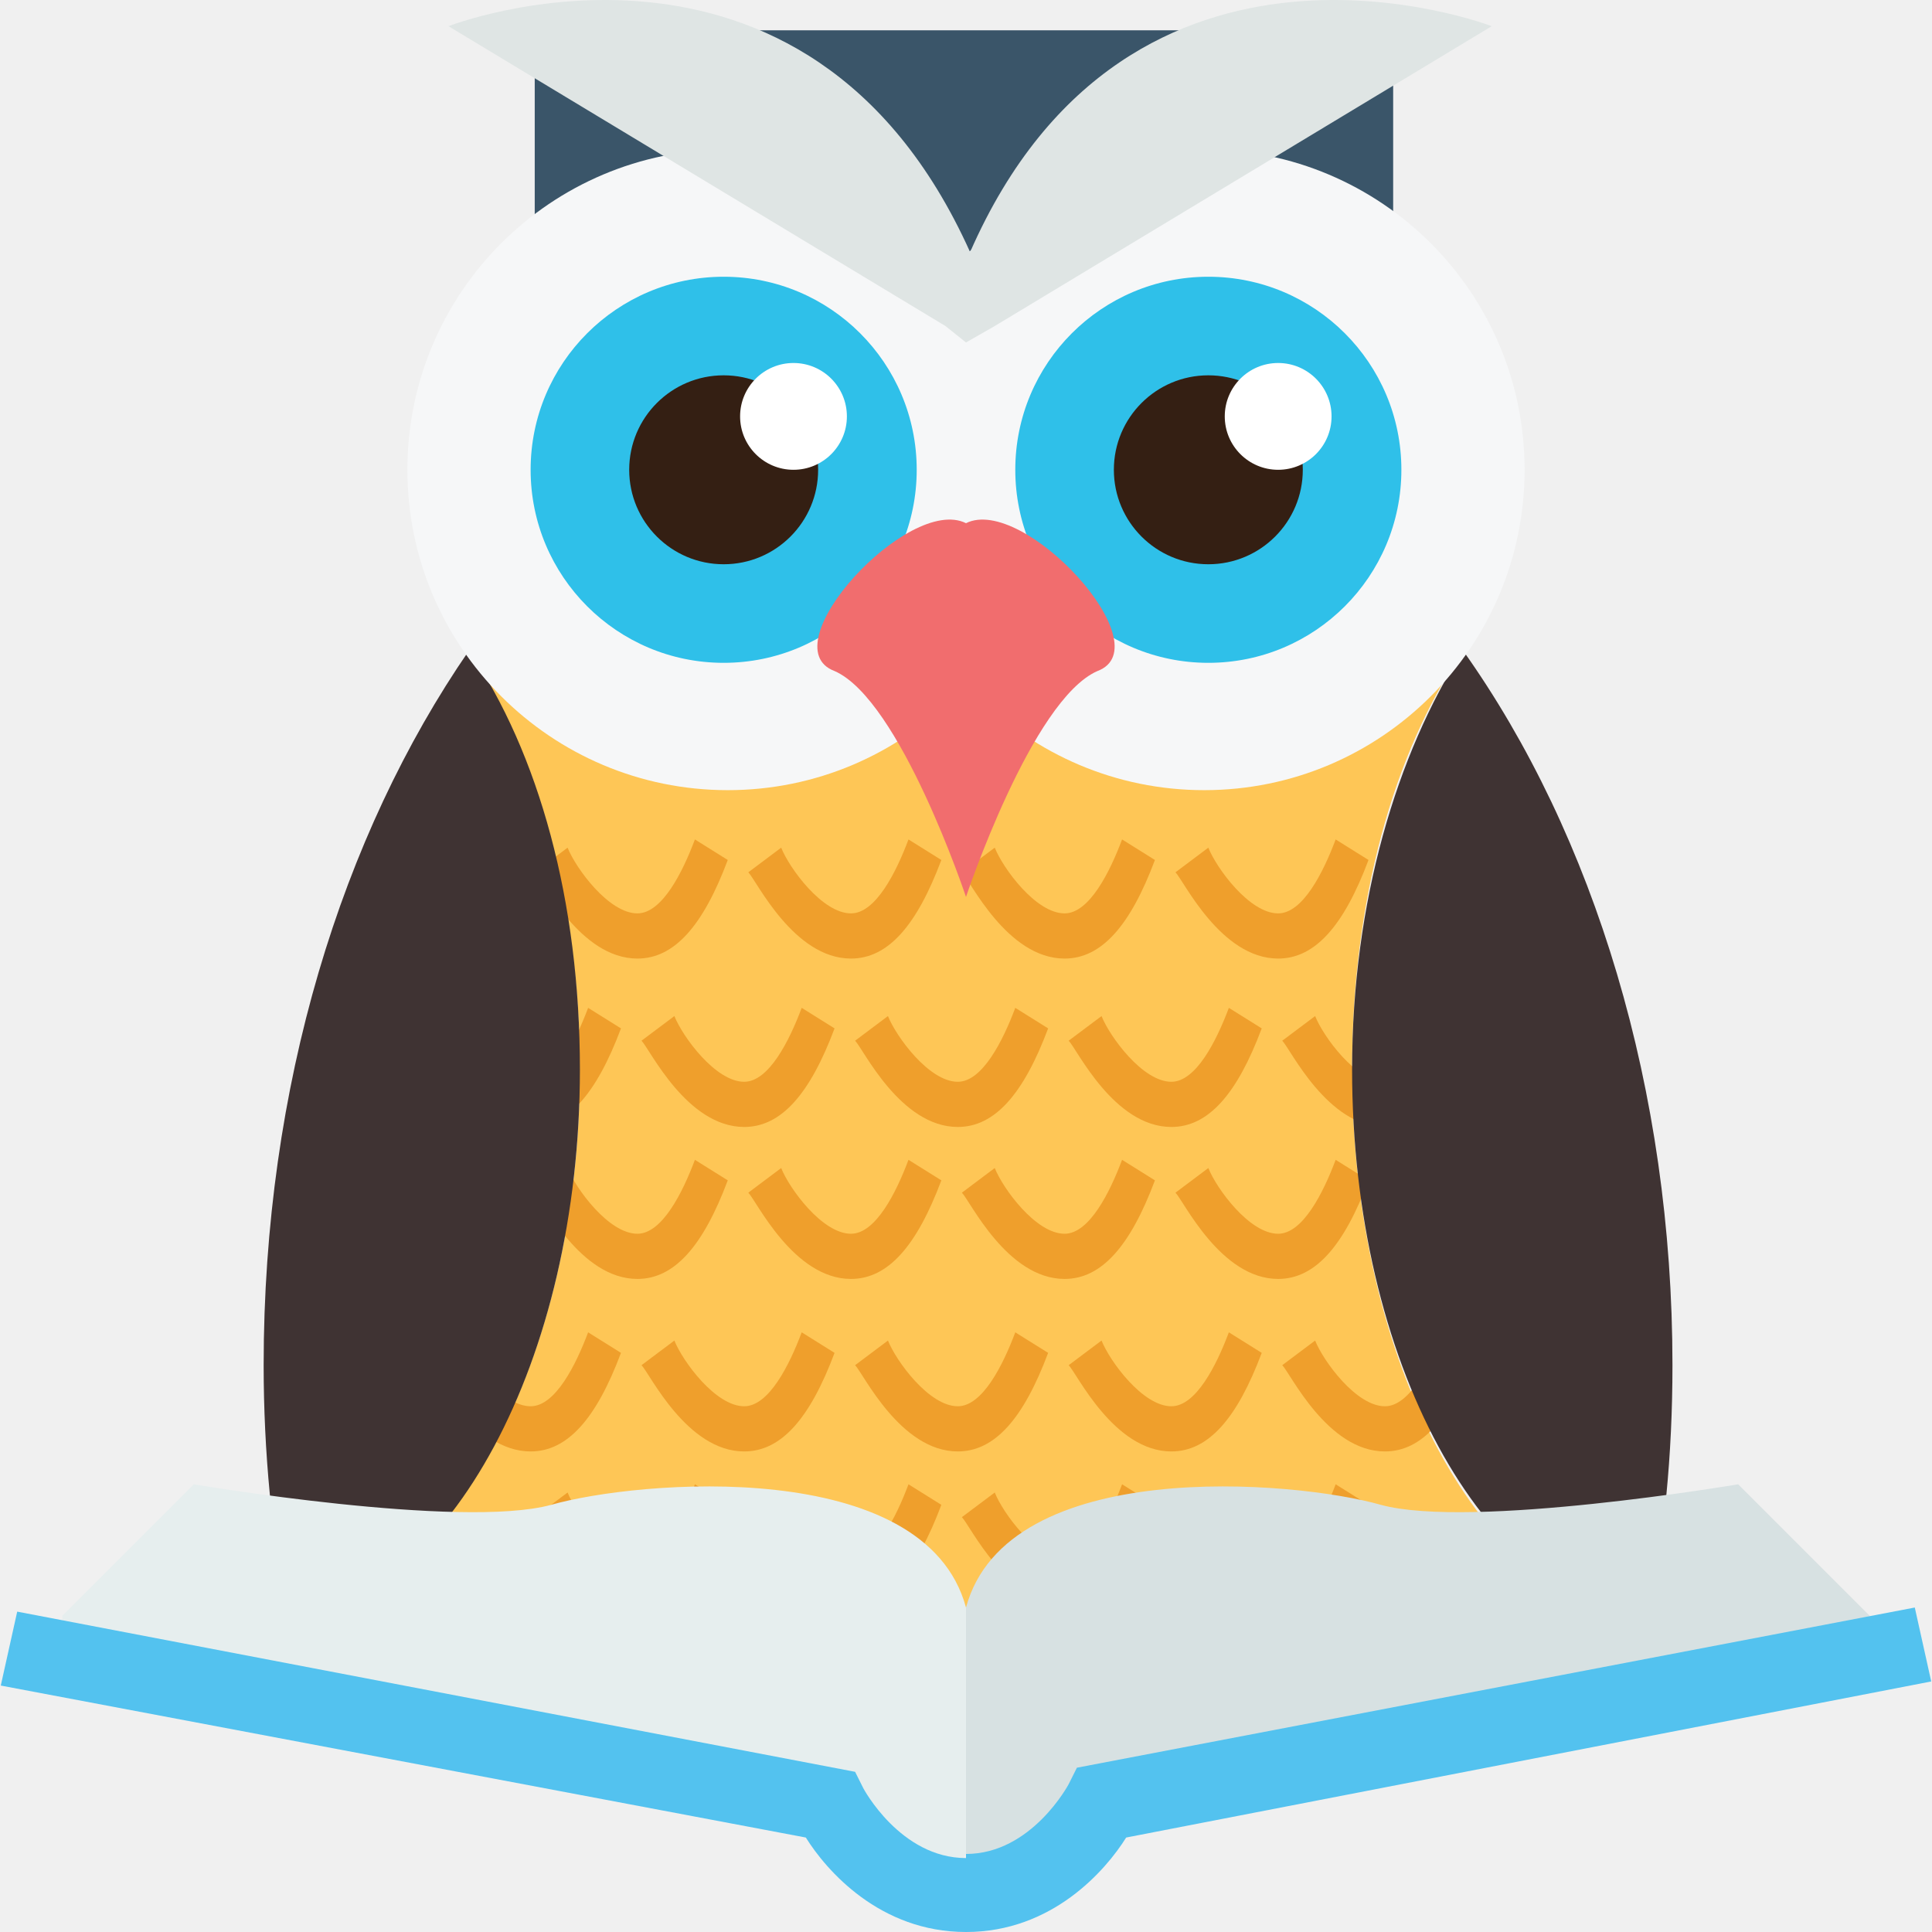
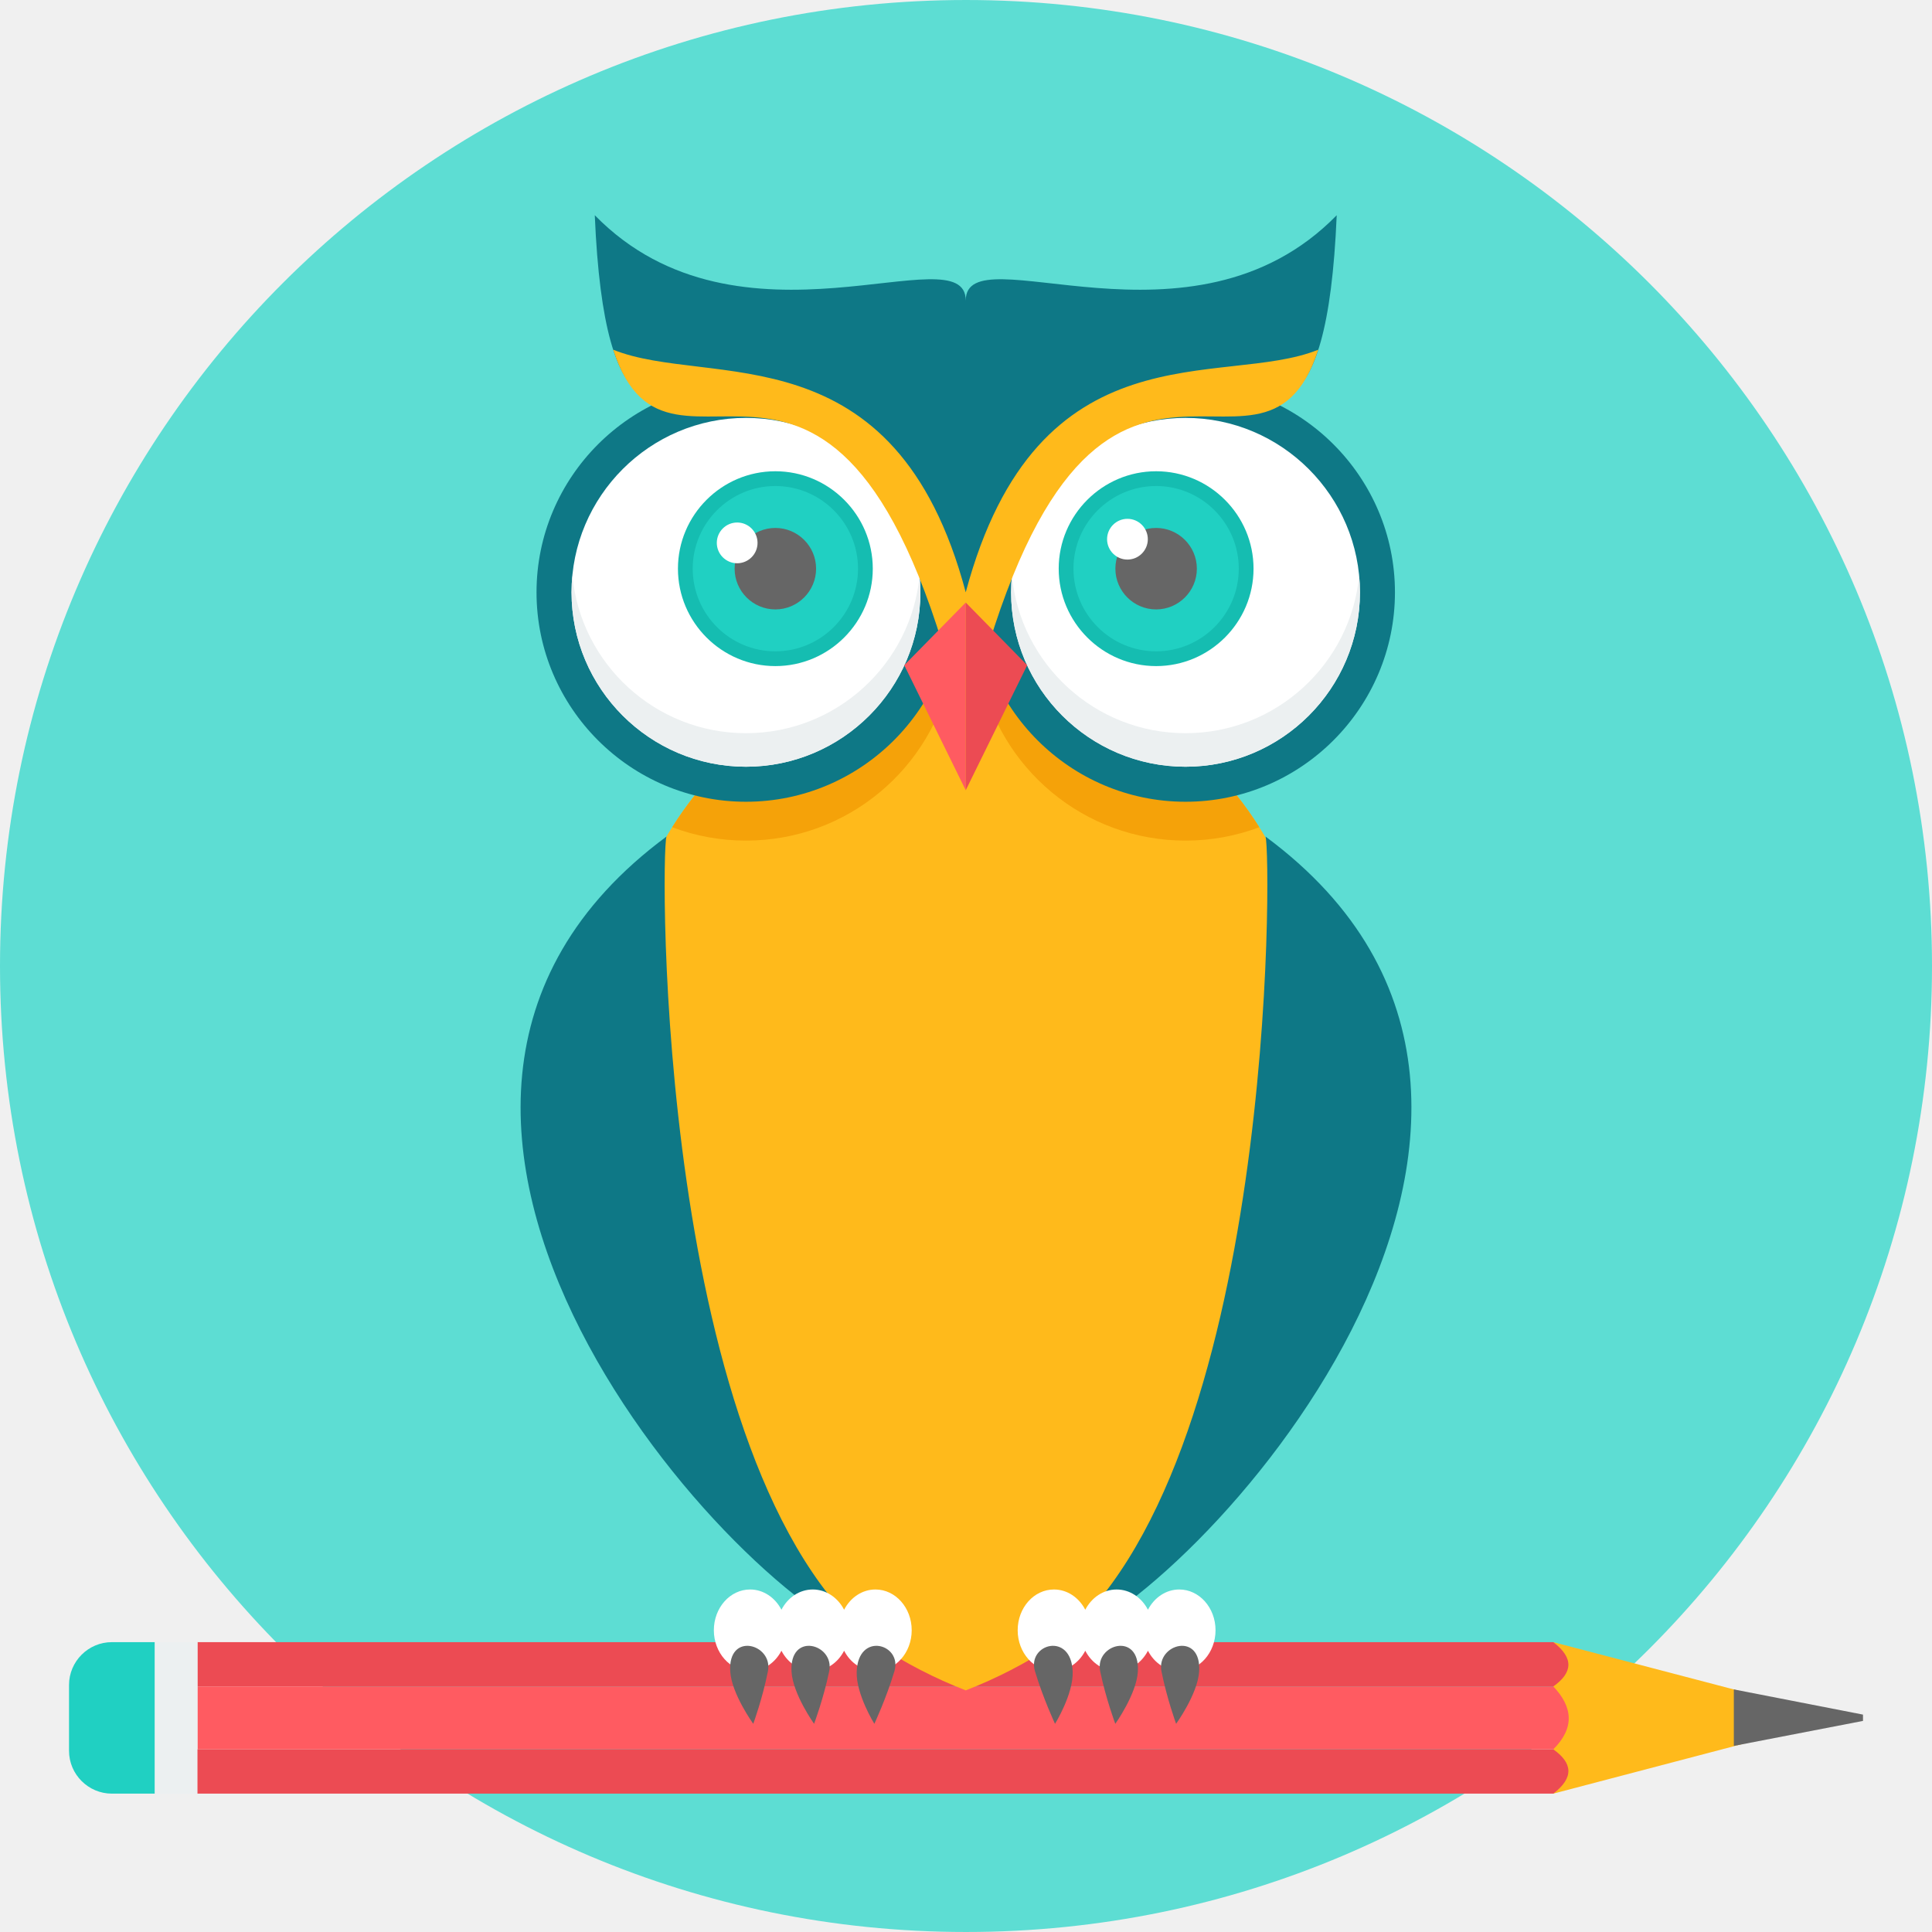
- <svg xmlns="http://www.w3.org/2000/svg" version="1.1" id="Layer_1" x="0px" y="0px" viewBox="0 0 501.737 501.737" style="enable-background:new 0 0 501.737 501.737;" xml:space="preserve">
-   <path style="fill:#FEC656;" d="M427.935,421.737L427.935,421.737c-42.667-5.333-76.8-67.2-76.8-144  c0-43.733,10.667-82.133,28.8-108.8c-33.067-46.933-78.933-76.8-129.067-76.8s-96,29.867-129.067,76.8  c17.067,26.667,28.8,65.067,28.8,108.8c0,75.733-34.133,137.6-76.8,142.933l0,0h354.133V421.737z" />
+ <svg xmlns="http://www.w3.org/2000/svg" version="1.1" id="Layer_1" x="0px" y="0px" viewBox="0 0 512 512" style="enable-background:new 0 0 512 512;" xml:space="preserve">
+   <path style="fill:#5DDDD3;" d="M256,0.001c141.385,0,256,114.615,256,255.997c0,141.385-114.615,256-256,256  c-141.388,0-256-114.615-256-256C0,114.616,114.615,0.001,256,0.001z" />
+   <path style="fill:#FFBA1B;" d="M488.181,455.237l-76.539-20.05v40.145L488.181,455.237z" />
+   <path style="fill:#FF5B61;" d="M411.641,446.927c5.212,5.469,5.681,11.017,0,16.664H52.334v-16.664H411.641z" />
+   <path style="fill:#EC4B53;" d="M411.641,446.927c5.07-3.586,5.584-7.47,0-11.741H52.334v11.741H411.641z" />
+   <path style="fill:#ECF0F1;" d="M52.337,475.332v-40.145H40.99v40.145H52.337z" />
+   <path style="fill:#20D0C2;" d="M18.293,463.987v-17.456c0-6.24,5.107-11.345,11.347-11.345h11.347v40.145H29.64  C23.4,475.332,18.293,470.225,18.293,463.987z" />
+   <path style="fill:#666666;" d="M493.71,456.06v-1.673l-34.225-6.676v14.972L493.71,456.06z" />
+   <path style="fill:#EC4B53;" d="M411.641,463.591c5.07,3.586,5.584,7.468,0,11.741H52.334v-11.741H411.641z" />
+   <path style="fill:#FFBA1B;" d="M255.932,447.966c-65.544-25.417-100.217-103.858-95.669-169.677  c3.748-54.181,34.078-99.813,95.669-100.291c61.588,0.477,91.921,46.11,95.669,100.291  C356.152,344.108,321.475,422.549,255.932,447.966z" />
  <g>
-     <path style="fill:#EF9F2C;" d="M165.535,332.137c-14.933,0-24.533-20.267-26.667-22.4l8.533-6.4   c2.133,5.333,10.667,17.067,18.133,17.067c6.4,0,11.733-10.667,14.933-19.2l8.533,5.333   C182.602,323.603,175.135,332.137,165.535,332.137C166.602,332.137,166.602,332.137,165.535,332.137z" />
-     <path style="fill:#EF9F2C;" d="M221.002,332.137c-14.933,0-24.533-20.267-26.667-22.4l8.533-6.4   c2.133,5.333,10.667,17.067,18.133,17.067c6.4,0,11.733-10.667,14.933-19.2l8.533,5.333   C238.068,323.603,230.602,332.137,221.002,332.137C222.068,332.137,222.068,332.137,221.002,332.137z" />
-     <path style="fill:#EF9F2C;" d="M276.468,332.137c-14.933,0-24.533-20.267-26.667-22.4l8.533-6.4   c2.133,5.333,10.667,17.067,18.133,17.067c6.4,0,11.733-10.667,14.933-19.2l8.533,5.333   C293.535,323.603,286.068,332.137,276.468,332.137C277.535,332.137,277.535,332.137,276.468,332.137z" />
-     <path style="fill:#EF9F2C;" d="M331.935,332.137c-14.933,0-24.533-20.267-26.667-22.4l8.533-6.4   c2.133,5.333,10.667,17.067,18.133,17.067c6.4,0,11.733-10.667,14.933-19.2l8.533,5.333   C349.002,323.603,341.535,332.137,331.935,332.137C333.002,332.137,333.002,332.137,331.935,332.137z" />
-     <path style="fill:#EF9F2C;" d="M137.802,292.67c-14.933,0-24.533-20.267-26.667-22.4l8.533-6.4   c2.133,5.333,10.667,17.067,18.133,17.067c6.4,0,11.733-10.667,14.933-19.2l8.533,5.333   C154.868,284.137,147.402,292.67,137.802,292.67C138.868,292.67,138.868,292.67,137.802,292.67z" />
-     <path style="fill:#EF9F2C;" d="M193.268,292.67c-14.933,0-24.533-20.267-26.667-22.4l8.533-6.4   c2.133,5.333,10.667,17.067,18.133,17.067c6.4,0,11.733-10.667,14.933-19.2l8.533,5.333   C210.335,284.137,202.868,292.67,193.268,292.67C194.335,292.67,194.335,292.67,193.268,292.67z" />
-     <path style="fill:#EF9F2C;" d="M248.735,292.67c-14.933,0-24.533-20.267-26.667-22.4l8.533-6.4   c2.133,5.333,10.667,17.067,18.133,17.067c6.4,0,11.733-10.667,14.933-19.2l8.533,5.333   C265.802,284.137,258.335,292.67,248.735,292.67C249.802,292.67,249.802,292.67,248.735,292.67z" />
-     <path style="fill:#EF9F2C;" d="M304.202,292.67c-14.933,0-24.533-20.267-26.667-22.4l8.533-6.4   c2.133,5.333,10.667,17.067,18.133,17.067c6.4,0,11.733-10.667,14.933-19.2l8.533,5.333   C321.268,284.137,313.802,292.67,304.202,292.67C305.268,292.67,305.268,292.67,304.202,292.67z" />
-     <path style="fill:#EF9F2C;" d="M359.668,292.67c-14.933,0-24.533-20.267-26.667-22.4l8.533-6.4   c2.133,5.333,10.667,17.067,18.133,17.067c6.4,0,11.733-10.667,14.933-19.2l8.533,5.333   C376.735,284.137,369.268,292.67,359.668,292.67C360.735,292.67,360.735,292.67,359.668,292.67z" />
-     <path style="fill:#EF9F2C;" d="M165.535,416.403c-14.933,0-24.533-20.267-26.667-22.4l8.533-6.4   c2.133,5.333,10.667,17.067,18.133,17.067c6.4,0,11.733-10.667,14.933-19.2l8.533,5.333   C182.602,407.87,175.135,416.403,165.535,416.403C166.602,416.403,166.602,416.403,165.535,416.403z" />
-     <path style="fill:#EF9F2C;" d="M221.002,416.403c-14.933,0-24.533-20.267-26.667-22.4l8.533-6.4   c2.133,5.333,10.667,17.067,18.133,17.067c6.4,0,11.733-10.667,14.933-19.2l8.533,5.333   C238.068,407.87,230.602,416.403,221.002,416.403C222.068,416.403,222.068,416.403,221.002,416.403z" />
-     <path style="fill:#EF9F2C;" d="M276.468,416.403c-14.933,0-24.533-20.267-26.667-22.4l8.533-6.4   c2.133,5.333,10.667,17.067,18.133,17.067c6.4,0,11.733-10.667,14.933-19.2l8.533,5.333   C293.535,407.87,286.068,416.403,276.468,416.403C277.535,416.403,277.535,416.403,276.468,416.403z" />
-     <path style="fill:#EF9F2C;" d="M331.935,416.403c-14.933,0-24.533-20.267-26.667-22.4l8.533-6.4   c2.133,5.333,10.667,17.067,18.133,17.067c6.4,0,11.733-10.667,14.933-19.2l8.533,5.333   C349.002,407.87,341.535,416.403,331.935,416.403C333.002,416.403,333.002,416.403,331.935,416.403z" />
-     <path style="fill:#EF9F2C;" d="M165.535,248.937c-14.933,0-24.533-20.267-26.667-22.4l8.533-6.4   c2.133,5.333,10.667,17.067,18.133,17.067c6.4,0,11.733-10.667,14.933-19.2l8.533,5.333   C182.602,240.403,175.135,248.937,165.535,248.937C166.602,248.937,166.602,248.937,165.535,248.937z" />
-     <path style="fill:#EF9F2C;" d="M221.002,248.937c-14.933,0-24.533-20.267-26.667-22.4l8.533-6.4   c2.133,5.333,10.667,17.067,18.133,17.067c6.4,0,11.733-10.667,14.933-19.2l8.533,5.333   C238.068,240.403,230.602,248.937,221.002,248.937C222.068,248.937,222.068,248.937,221.002,248.937z" />
-     <path style="fill:#EF9F2C;" d="M276.468,248.937c-14.933,0-24.533-20.267-26.667-22.4l8.533-6.4   c2.133,5.333,10.667,17.067,18.133,17.067c6.4,0,11.733-10.667,14.933-19.2l8.533,5.333   C293.535,240.403,286.068,248.937,276.468,248.937C277.535,248.937,277.535,248.937,276.468,248.937z" />
-     <path style="fill:#EF9F2C;" d="M331.935,248.937c-14.933,0-24.533-20.267-26.667-22.4l8.533-6.4   c2.133,5.333,10.667,17.067,18.133,17.067c6.4,0,11.733-10.667,14.933-19.2l8.533,5.333   C349.002,240.403,341.535,248.937,331.935,248.937C333.002,248.937,333.002,248.937,331.935,248.937z" />
-     <path style="fill:#EF9F2C;" d="M137.802,376.937c-14.933,0-24.533-20.267-26.667-22.4l8.533-6.4   c2.133,5.333,10.667,17.067,18.133,17.067c6.4,0,11.733-10.667,14.933-19.2l8.533,5.333   C154.868,368.403,147.402,376.937,137.802,376.937C138.868,376.937,138.868,376.937,137.802,376.937z" />
-     <path style="fill:#EF9F2C;" d="M193.268,376.937c-14.933,0-24.533-20.267-26.667-22.4l8.533-6.4   c2.133,5.333,10.667,17.067,18.133,17.067c6.4,0,11.733-10.667,14.933-19.2l8.533,5.333   C210.335,368.403,202.868,376.937,193.268,376.937C194.335,376.937,194.335,376.937,193.268,376.937z" />
-     <path style="fill:#EF9F2C;" d="M248.735,376.937c-14.933,0-24.533-20.267-26.667-22.4l8.533-6.4   c2.133,5.333,10.667,17.067,18.133,17.067c6.4,0,11.733-10.667,14.933-19.2l8.533,5.333   C265.802,368.403,258.335,376.937,248.735,376.937C249.802,376.937,249.802,376.937,248.735,376.937z" />
-     <path style="fill:#EF9F2C;" d="M304.202,376.937c-14.933,0-24.533-20.267-26.667-22.4l8.533-6.4   c2.133,5.333,10.667,17.067,18.133,17.067c6.4,0,11.733-10.667,14.933-19.2l8.533,5.333   C321.268,368.403,313.802,376.937,304.202,376.937C305.268,376.937,305.268,376.937,304.202,376.937z" />
-     <path style="fill:#EF9F2C;" d="M359.668,376.937c-14.933,0-24.533-20.267-26.667-22.4l8.533-6.4   c2.133,5.333,10.667,17.067,18.133,17.067c6.4,0,11.733-10.667,14.933-19.2l8.533,5.333   C376.735,368.403,369.268,376.937,359.668,376.937C360.735,376.937,360.735,376.937,359.668,376.937z" />
+     <path style="fill:#F5A209;" d="M178.136,219.222c14.951-23.751,39.319-39.78,73.995-41.129   c-5.039,25.469-27.497,44.675-54.443,44.675c-6.883,0-13.472-1.256-19.555-3.546H178.136z" />
+     <path style="fill:#F5A209;" d="M259.733,178.093c34.676,1.348,59.044,17.377,73.995,41.129c-6.08,2.29-12.669,3.546-19.555,3.546   c-26.946,0-49.404-19.206-54.443-44.675H259.733z" />
  </g>
+   <path style="fill:#0E7886;" d="M197.688,212.473c30.571,0,55.5-24.932,55.5-55.503s-24.932-55.5-55.5-55.5  c-30.571,0-55.503,24.932-55.503,55.5C142.185,187.541,167.117,212.473,197.688,212.473z" />
+   <path style="fill:#FFFFFF;" d="M197.688,203.192c25.459,0,46.223-20.764,46.223-46.223s-20.764-46.223-46.223-46.223  s-46.223,20.764-46.223,46.223S172.226,203.192,197.688,203.192z" />
+   <path style="fill:#ECF0F1;" d="M151.68,152.526c-0.139,1.461-0.212,2.946-0.212,4.443c0,25.527,20.696,46.223,46.223,46.223  c25.524,0,46.223-20.696,46.223-46.223c0-1.498-0.076-2.982-0.212-4.443c-2.237,23.439-21.983,41.777-46.007,41.777  c-24.027,0-43.773-18.337-46.01-41.777H151.68z" />
+   <path style="fill:#0E7886;" d="M314.173,212.473c30.571,0,55.503-24.932,55.503-55.503s-24.934-55.5-55.503-55.5  s-55.503,24.932-55.503,55.5C258.67,187.541,283.604,212.473,314.173,212.473z" />
+   <path style="fill:#15BDB1;" d="M205.478,176.522c14.219,0,25.818-11.599,25.818-25.818c0-14.219-11.599-25.816-25.818-25.816  c-14.219,0-25.816,11.599-25.816,25.816C179.663,164.923,191.259,176.522,205.478,176.522z" />
+   <path style="fill:#FFFFFF;" d="M314.176,203.192c25.459,0,46.223-20.764,46.223-46.223s-20.764-46.223-46.223-46.223  c-25.459,0-46.223,20.764-46.223,46.223S288.717,203.192,314.176,203.192z" />
+   <path style="fill:#ECF0F1;" d="M268.165,152.526c-0.139,1.461-0.212,2.946-0.212,4.443c0,25.527,20.695,46.223,46.223,46.223  c25.527,0,46.223-20.696,46.223-46.223c0-1.498-0.073-2.982-0.212-4.443c-2.237,23.439-21.981,41.777-46.01,41.777  c-24.024,0-43.77-18.337-46.008-41.777H268.165z" />
+   <path style="fill:#20D0C2;" d="M205.478,172.608c12.066,0,21.905-9.839,21.905-21.905c0-12.066-9.839-21.902-21.905-21.902  c-12.063,0-21.902,9.839-21.902,21.902C183.576,162.769,193.415,172.608,205.478,172.608z" />
+   <path style="fill:#666666;" d="M205.478,161.502c5.949,0,10.796-4.85,10.796-10.796s-4.85-10.796-10.796-10.796  s-10.796,4.85-10.796,10.796C194.682,156.655,199.532,161.502,205.478,161.502z" />
+   <path style="fill:#15BDB1;" d="M306.385,176.522c14.219,0,25.816-11.599,25.816-25.818c0-14.219-11.599-25.816-25.816-25.816  c-14.219,0-25.818,11.599-25.818,25.816C280.567,164.923,292.166,176.522,306.385,176.522z" />
+   <path style="fill:#20D0C2;" d="M306.385,172.608c12.066,0,21.902-9.839,21.902-21.905c0-12.066-9.839-21.902-21.902-21.902  c-12.066,0-21.905,9.839-21.905,21.902C284.481,162.769,294.319,172.608,306.385,172.608z" />
+   <path style="fill:#666666;" d="M306.385,161.502c5.946,0,10.796-4.85,10.796-10.796s-4.85-10.796-10.796-10.796  c-5.949,0-10.796,4.85-10.796,10.796C295.589,156.655,300.439,161.502,306.385,161.502z" />
+   <path style="fill:#0E7886;" d="M255.932,79.644c0-18.099,59.857,16.74,98.313-22.605c-5.146,120.254-61.622-34.086-98.313,120.957  c-36.685-155.043-93.167-0.706-98.31-120.957C196.075,96.384,255.932,61.545,255.932,79.644z" />
+   <path style="fill:#FFBA1B;" d="M349.353,92.68c-15.489,47.849-61.803-32.832-93.424,100.786  c-31.618-133.621-77.932-52.937-93.424-100.786c25.388,10.259,74.758-5.889,93.424,64.287  C275.027,85.697,323.965,102.939,349.353,92.68z" />
+   <path style="fill:#0E7886;" d="M335.377,221.695c1.579,4.627,2.736,167.825-55.702,213.851  C315.238,425.704,434.8,295.255,335.377,221.695z" />
+   <path style="fill:#FF5B61;" d="M255.929,159.677l-16.291,16.609l16.291,33.139v-49.751V159.677z" />
+   <path style="fill:#EC4B53;" d="M255.929,159.677l16.291,16.609l-16.291,33.139v-49.751V159.677z" />
+   <path style="fill:#0E7886;" d="M176.625,221.695c-1.582,4.627-2.738,167.825,55.702,213.851  C196.765,425.704,77.203,295.255,176.625,221.695z" />
+   <path style="fill:#FFFFFF;" d="M279.305,421.23c3.544,0,6.639,2.156,8.304,5.367c1.666-3.208,4.761-5.367,8.304-5.367  c3.544,0,6.639,2.156,8.304,5.367c1.666-3.208,4.761-5.367,8.304-5.367c5.306,0,9.608,4.837,9.608,10.802  c0,5.962-4.302,10.799-9.608,10.799c-3.544,0-6.639-2.156-8.304-5.367c-1.666,3.208-4.761,5.367-8.304,5.367  c-3.544,0-6.639-2.156-8.304-5.367c-1.666,3.208-4.763,5.367-8.304,5.367c-5.309,0-9.608-4.837-9.608-10.799  C269.697,426.066,273.996,421.23,279.305,421.23z" />
+   <path style="fill:#666666;" d="M274.282,442.904c2.177,7.237,5.312,13.928,5.312,13.928s4.879-7.856,4.679-13.802  c-0.362-10.773-12.171-7.365-9.991-0.129V442.904z M307.799,442.904L307.799,442.904c1.435,7.237,3.885,13.928,3.885,13.928  s5.684-7.856,6.096-13.802c0.742-10.773-11.413-7.365-9.981-0.129V442.904z M291.56,442.904L291.56,442.904  c1.5,7.237,4.005,13.928,4.005,13.928s5.616-7.856,5.975-13.802c0.653-10.773-11.476-7.365-9.981-0.129V442.904z" />
+   <path style="fill:#FFFFFF;" d="M232.002,421.23c-3.544,0-6.639,2.156-8.304,5.367c-1.666-3.208-4.761-5.367-8.304-5.367  c-3.544,0-6.639,2.156-8.304,5.367c-1.666-3.208-4.761-5.367-8.304-5.367c-5.306,0-9.608,4.837-9.608,10.802  c0,5.962,4.302,10.799,9.608,10.799c3.544,0,6.639-2.156,8.304-5.367c1.666,3.208,4.761,5.367,8.304,5.367  c3.544,0,6.639-2.156,8.304-5.367c1.666,3.208,4.763,5.367,8.304,5.367c5.309,0,9.608-4.837,9.608-10.799  C241.61,426.066,237.311,421.23,232.002,421.23z" />
+   <path style="fill:#666666;" d="M237.025,442.904c-2.177,7.237-5.312,13.928-5.312,13.928s-4.879-7.856-4.679-13.802  c0.362-10.773,12.171-7.365,9.991-0.129V442.904z M203.508,442.904L203.508,442.904c-1.435,7.237-3.885,13.928-3.885,13.928  s-5.684-7.856-6.096-13.802c-0.742-10.773,11.413-7.365,9.981-0.129V442.904z M219.747,442.904L219.747,442.904  c-1.5,7.237-4.005,13.928-4.005,13.928s-5.616-7.856-5.975-13.802c-0.653-10.773,11.476-7.365,9.981-0.129V442.904z" />
  <g>
-     <path style="fill:#3F3333;" d="M150.602,277.737c0-43.733-10.667-82.133-28.8-108.8c-33.067,48-53.333,113.067-53.333,185.6   c0,22.4,2.133,44.8,6.4,66.133C116.468,415.337,150.602,353.47,150.602,277.737z" />
-     <path style="fill:#3F3333;" d="M379.935,168.937c-17.067,26.667-28.8,65.067-28.8,108.8c0,75.733,34.133,137.6,76.8,142.933   c4.267-21.333,6.4-42.667,6.4-66.133C434.335,283.07,414.068,216.937,379.935,168.937z" />
+     <path style="fill:#FFFFFF;" d="M195.359,149.269c2.972,0,5.398-2.424,5.398-5.401c0-2.974-2.424-5.398-5.398-5.398   c-2.972,0-5.398,2.424-5.398,5.398S192.384,149.269,195.359,149.269z" />
+     <path style="fill:#FFFFFF;" d="M298.784,148.293c2.972,0,5.401-2.424,5.401-5.398s-2.426-5.401-5.401-5.401   c-2.972,0-5.398,2.424-5.398,5.401C293.386,145.869,295.809,148.293,298.784,148.293z" />
  </g>
-   <rect x="138.868" y="7.87" style="fill:#3A5569;" width="222.933" height="100.267" />
-   <g>
-     <ellipse style="fill:#F6F7F8;" cx="189.002" cy="122.003" rx="83.2" ry="83.2" />
-     <ellipse style="fill:#F6F7F8;" cx="312.735" cy="122.003" rx="83.2" ry="83.2" />
-   </g>
-   <ellipse style="fill:#2FC0E9;" cx="313.802" cy="122.003" rx="50.133" ry="50.133" />
-   <circle style="fill:#341F13;" cx="313.802" cy="122.003" r="24.533" />
-   <circle style="fill:#FFFFFF;" cx="331.935" cy="108.137" r="13.867" />
-   <ellipse style="fill:#2FC0E9;" cx="187.935" cy="122.003" rx="50.133" ry="50.133" />
-   <circle style="fill:#341F13;" cx="187.935" cy="122.003" r="24.533" />
-   <circle style="fill:#FFFFFF;" cx="206.068" cy="108.137" r="13.867" />
-   <path style="fill:#DFE5E4;" d="M258.335,84.67L387.402,6.803c0,0-93.867-36.267-135.467,58.667  C209.268-29.463,116.468,6.803,116.468,6.803L245.535,84.67l5.333,4.267L258.335,84.67z" />
-   <path style="fill:#F16D6E;" d="M250.868,135.87c-14.933-7.467-51.2,32-34.133,38.4c17.067,7.467,34.133,58.667,34.133,58.667  s17.067-51.2,34.133-58.667C302.068,167.87,265.802,128.403,250.868,135.87z" />
-   <path style="fill:#E6EEEE;" d="M16.202,419.603l34.133-34.133c0,0,69.333,11.733,92.8,5.333c22.4-6.4,97.067-12.8,107.733,26.667v64  l-5.333,7.467l-39.467-20.267l-189.867-41.6V419.603z" />
-   <path style="fill:#53C2EF;" d="M250.868,501.737c-22.4,0-36.267-16-41.6-24.533L0.202,437.737l4.267-19.2l217.6,41.6l2.133,4.267  c0,0,9.6,18.133,26.667,18.133V501.737z" />
-   <path style="fill:#D7E1E2;" d="M485.535,419.603l-34.133-34.133c0,0-69.333,11.733-92.8,5.333c-22.4-6.4-97.067-12.8-107.733,26.667  v64l5.333,7.467l39.467-20.267l189.867-41.6V419.603z" />
-   <path style="fill:#53C2EF;" d="M250.868,501.737c22.4,0,36.267-16,41.6-24.533l209.067-40.533l-4.267-19.2l-217.6,41.6l-2.133,4.267  c0,0-9.6,18.133-26.667,18.133L250.868,501.737L250.868,501.737z" />
  <g>
</g>
  <g>
</g>
  <g>
</g>
  <g>
</g>
  <g>
</g>
  <g>
</g>
  <g>
</g>
  <g>
</g>
  <g>
</g>
  <g>
</g>
  <g>
</g>
  <g>
</g>
  <g>
</g>
  <g>
</g>
  <g>
</g>
</svg>
